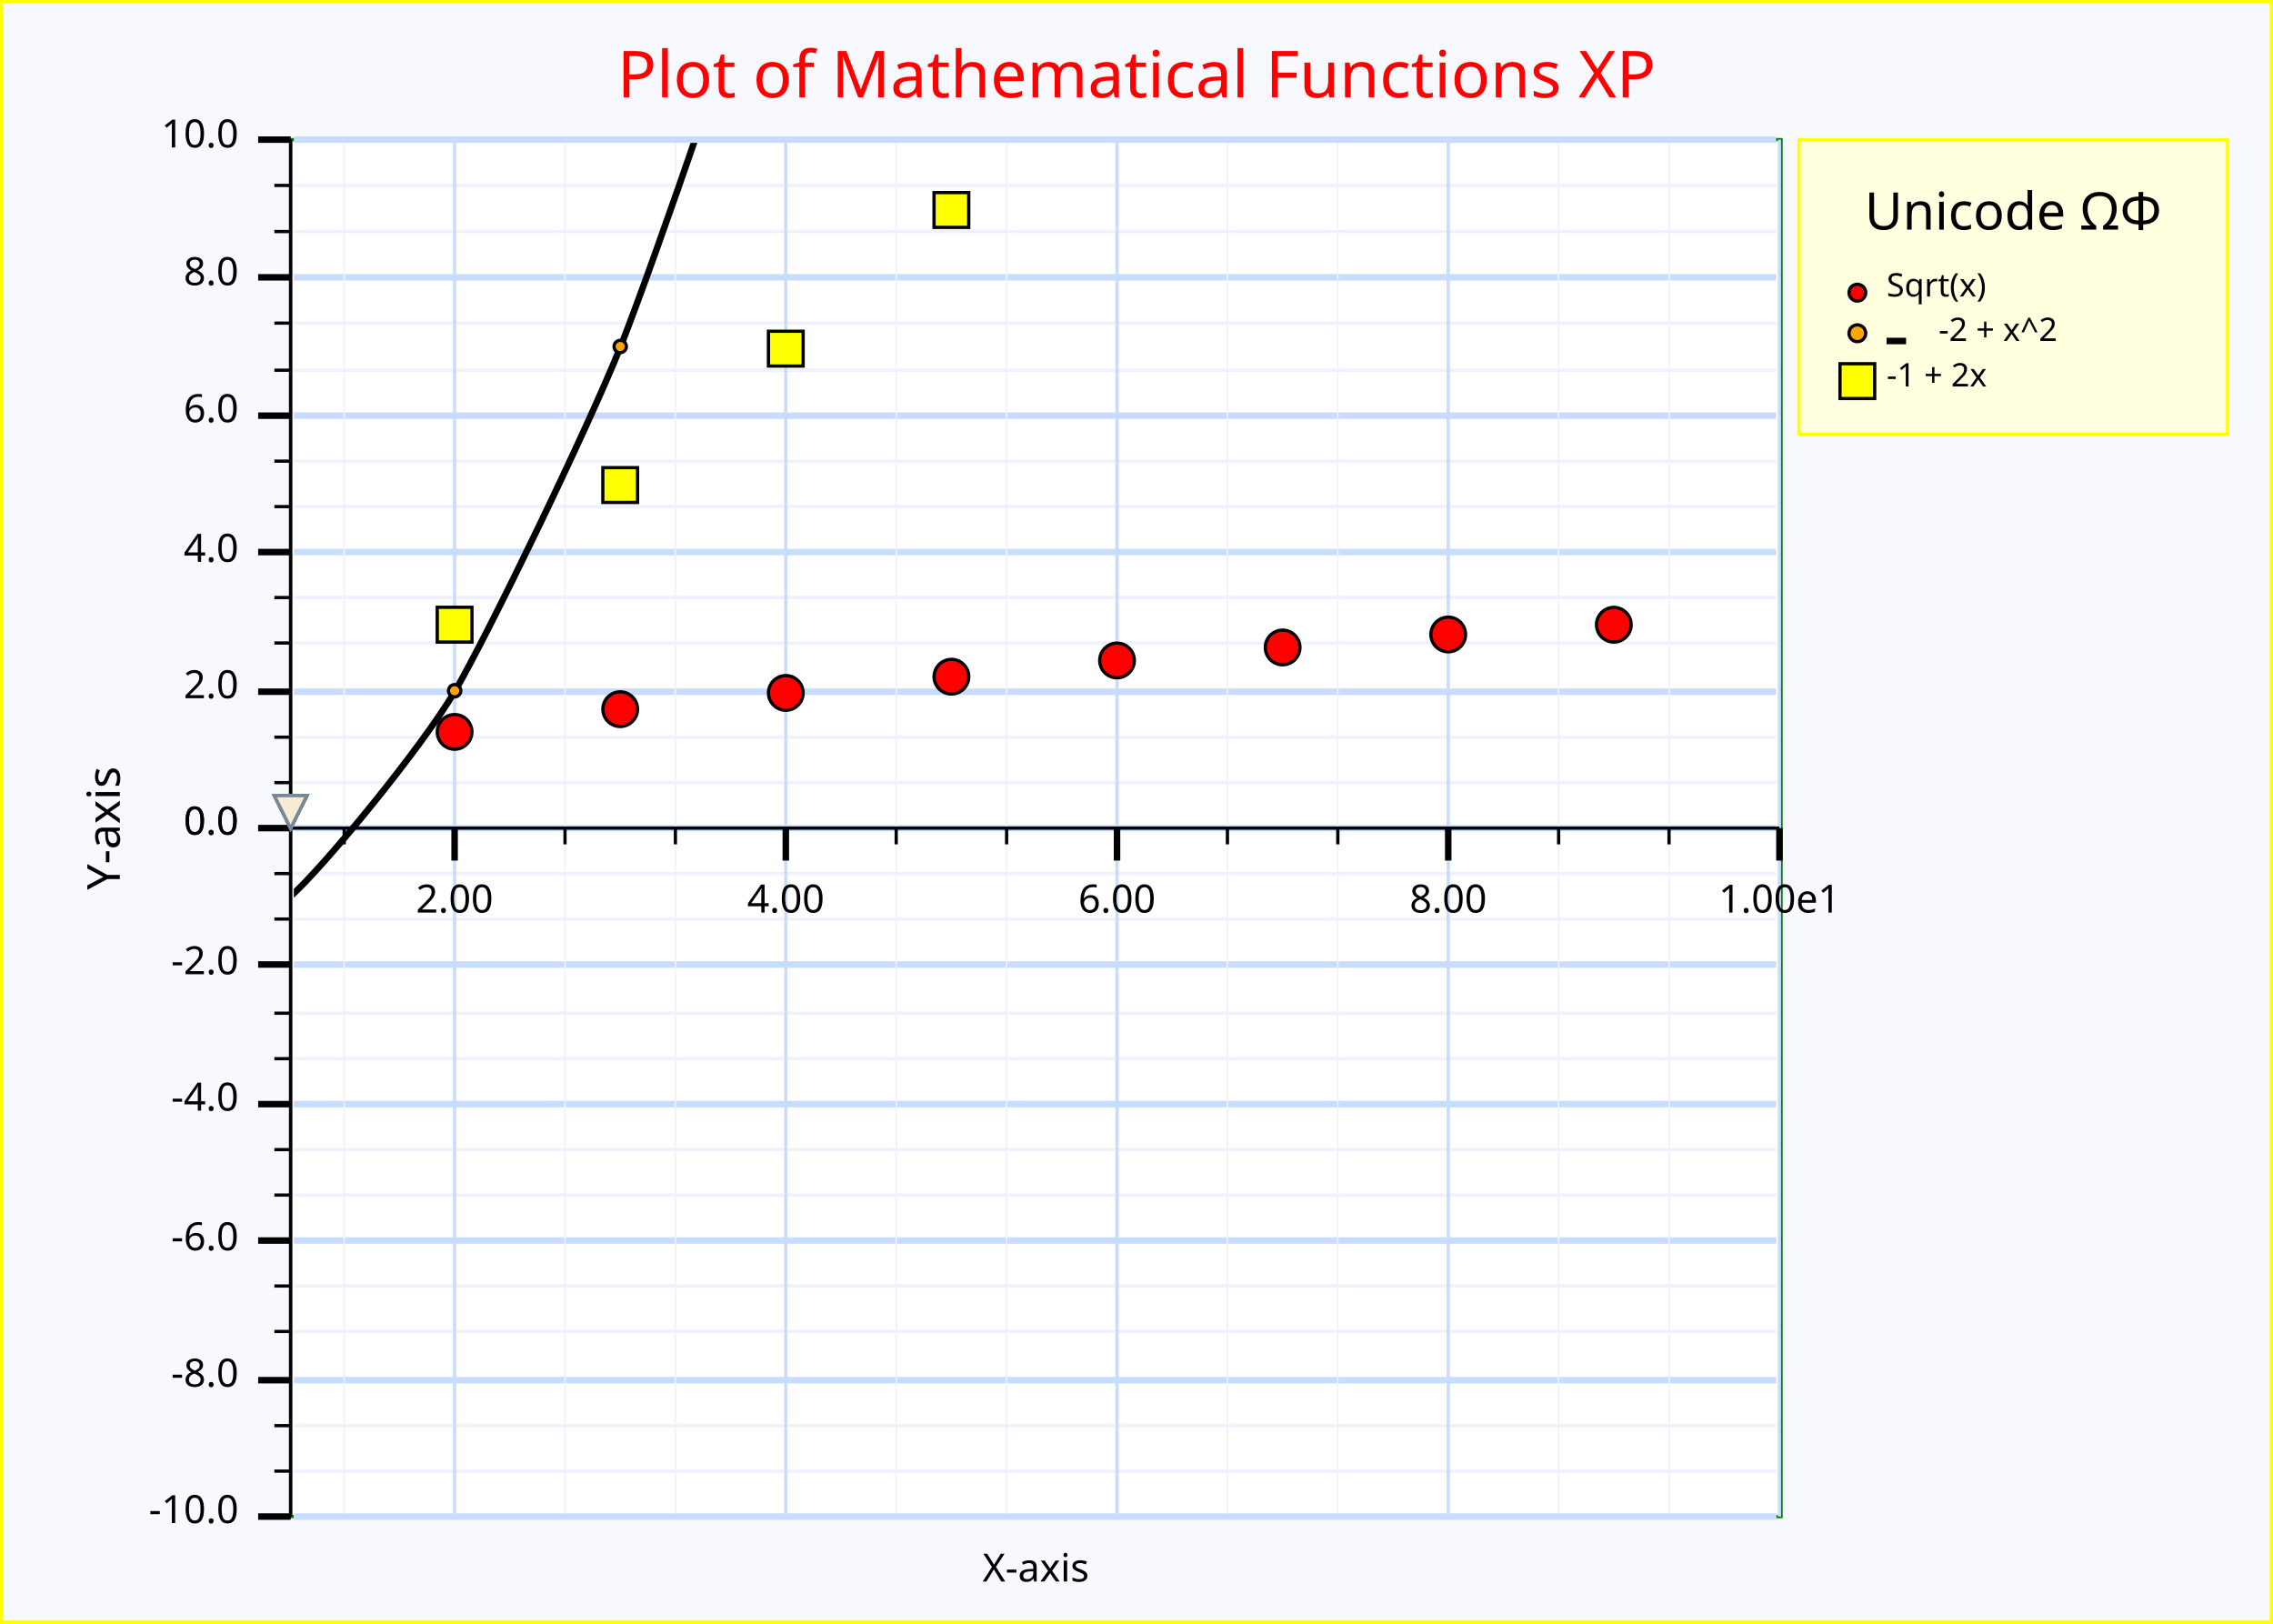
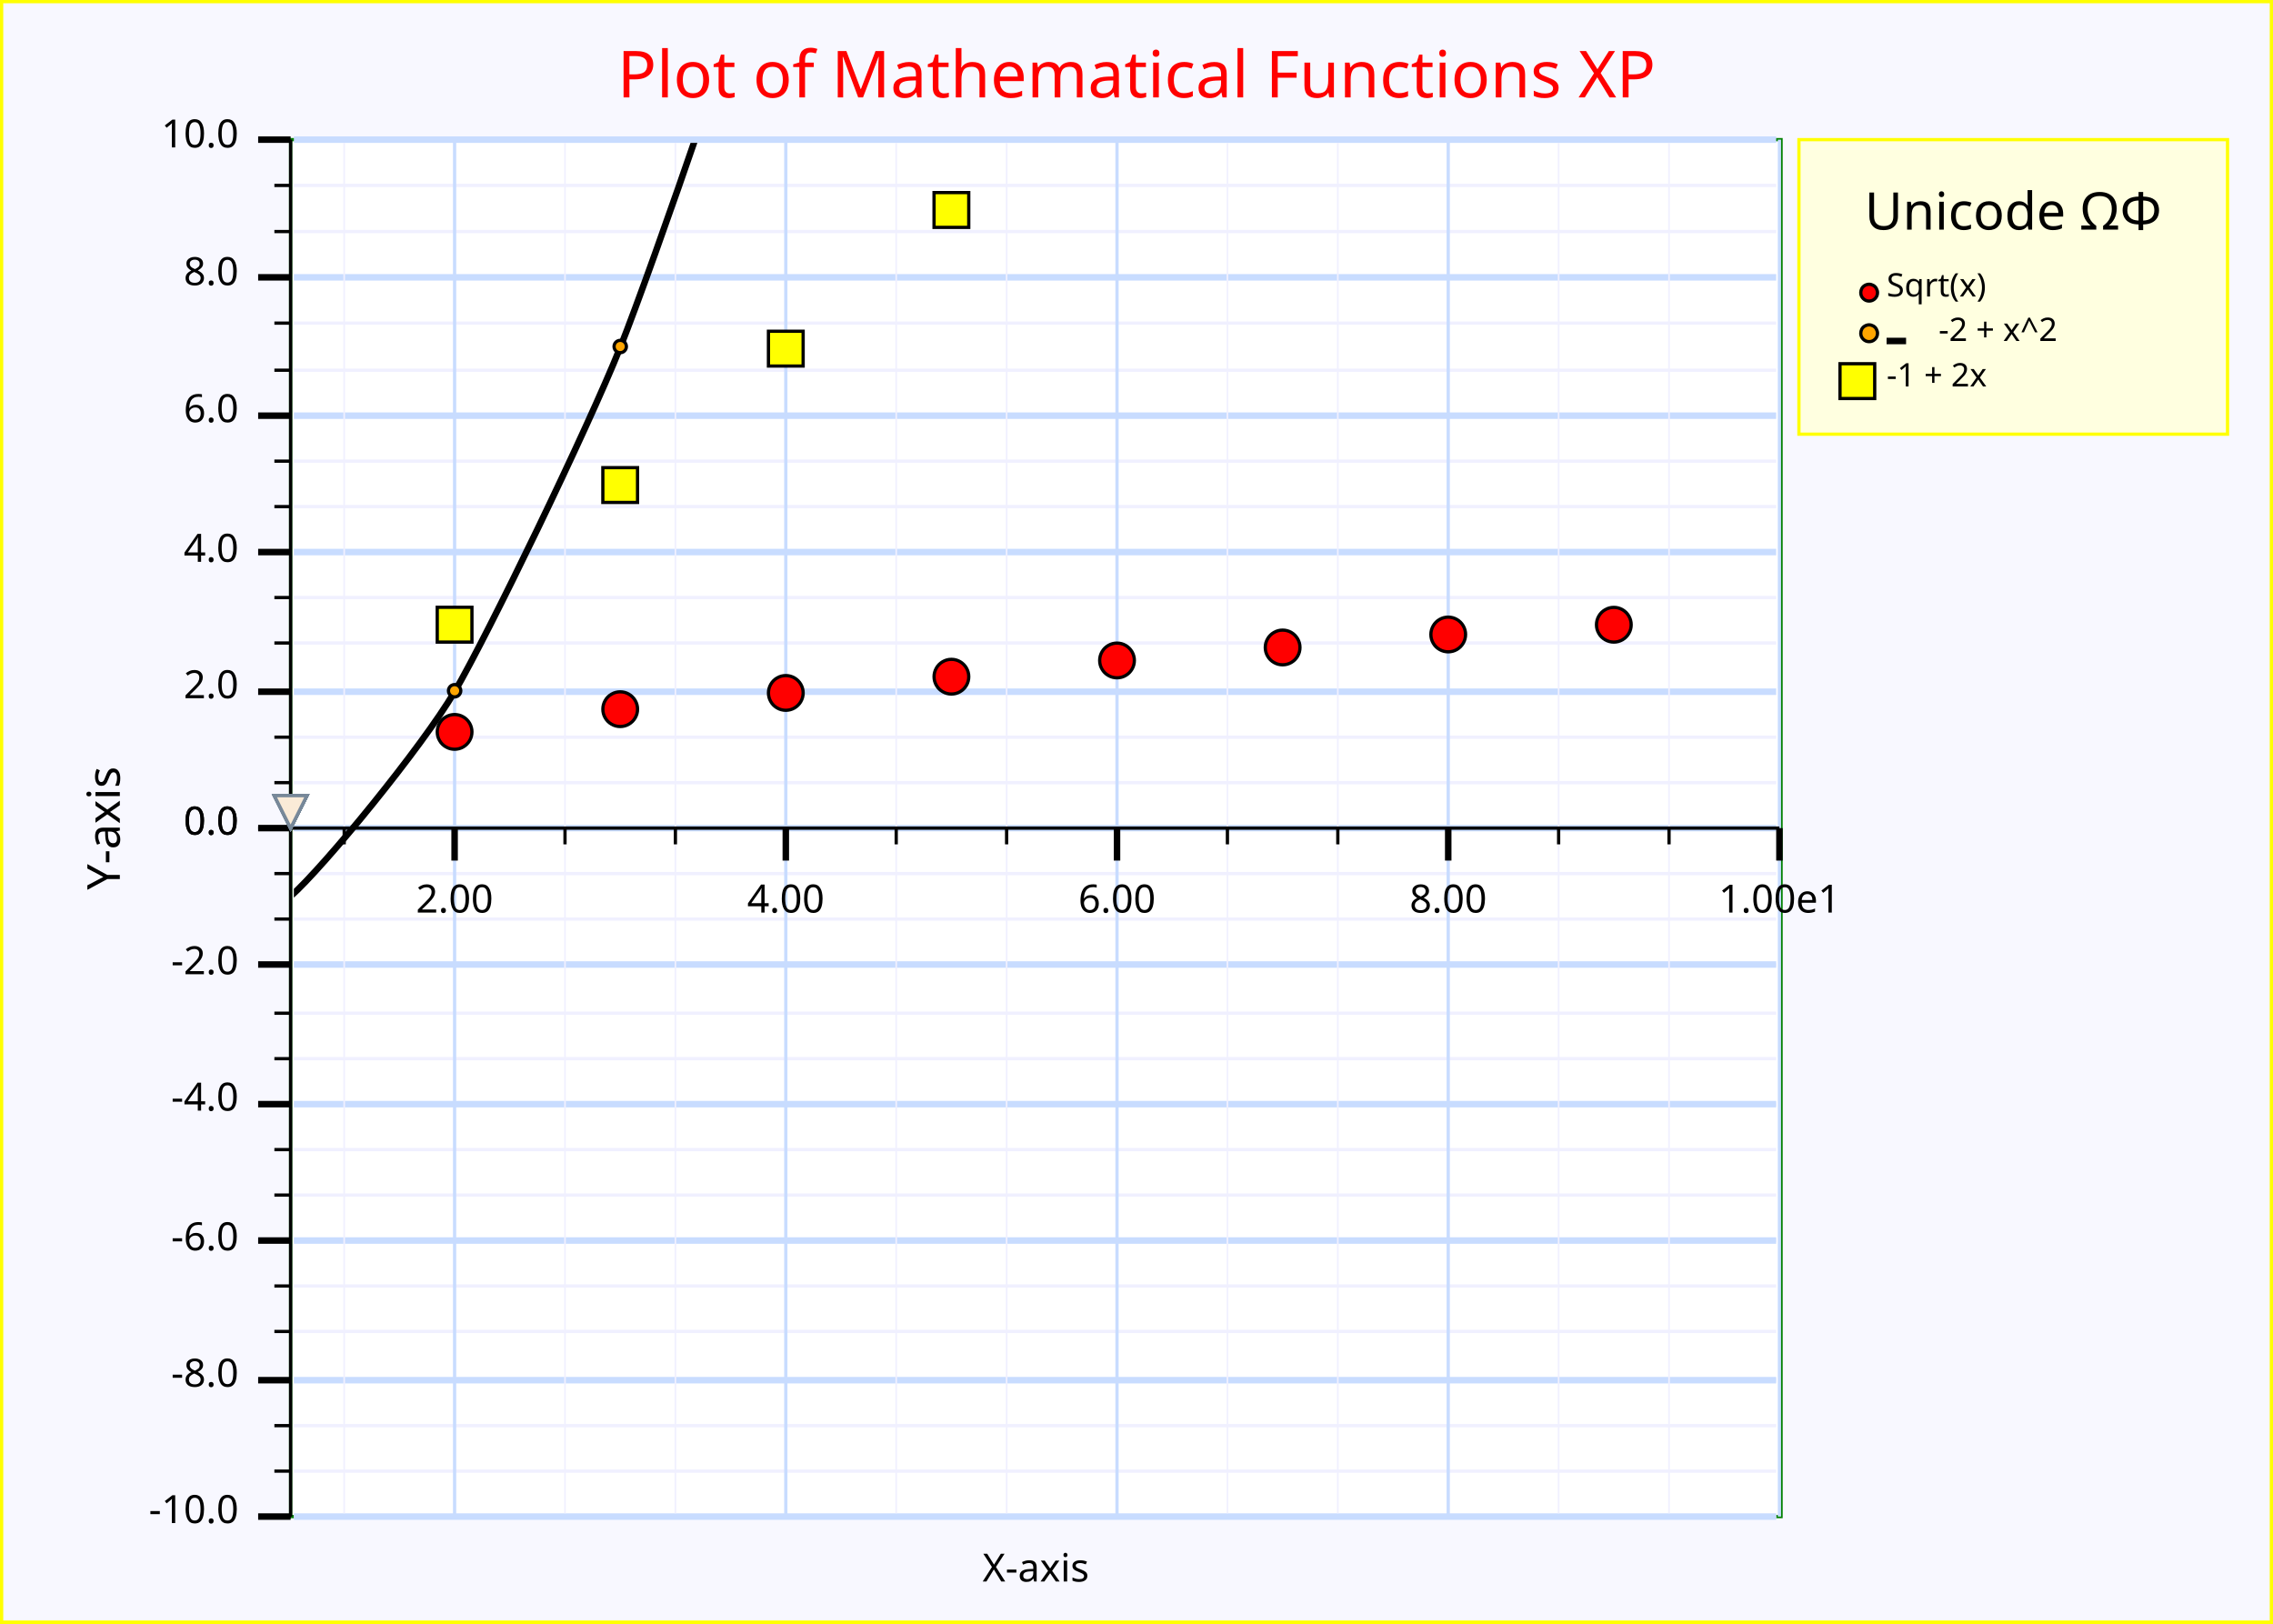
<svg xmlns="http://www.w3.org/2000/svg" width="700" height="500" version="1.1">
  <clipPath id="plot_window">
    <rect x="90.5" y="44" width="457" height="422" />
  </clipPath>
  <g id="imageBackground" stroke="rgb(255,255,0)" fill="rgb(248,248,255)" stroke-width="2">
    <rect x="0" y="0" width="700" height="500" />
  </g>
  <g id="plotBackground" stroke="rgb(0,128,0)" fill="rgb(255,255,255)" stroke-width="1">
    <rect x="89.5" y="43" width="459" height="424" />
  </g>
  <g id="yMinorGrid" stroke="rgb(240,240,255)" stroke-width="1">
    <path d="M90.5,241 L547,241  M90.5,227 L547,227  M90.5,198 L547,198  M90.5,184 L547,184  M90.5,156 L547,156  M90.5,142 L547,142  M90.5,114 L547,114  M90.5,99.5 L547,99.5  M90.5,71.3 L547,71.3  M90.5,57.1 L547,57.1  M90.5,255 L547,255  M90.5,269 L547,269  M90.5,283 L547,283  M90.5,297 L547,297  M90.5,312 L547,312  M90.5,326 L547,326  M90.5,340 L547,340  M90.5,340 L547,340  M90.5,354 L547,354  M90.5,368 L547,368  M90.5,382 L547,382  M90.5,396 L547,396  M90.5,410 L547,410  M90.5,425 L547,425  M90.5,439 L547,439  M90.5,453 L547,453  M90.5,467 L547,467  M90.5,467 L547,467  " fill="none" />
  </g>
  <g id="yMajorGrid" stroke="rgb(200,220,255)" stroke-width="2">
    <path d="M90.5,255 L547,255  M90.5,213 L547,213  M90.5,170 L547,170  M90.5,128 L547,128  M90.5,85.4 L547,85.4  M90.5,43 L547,43  M90.5,255 L547,255  M90.5,297 L547,297  M90.5,340 L547,340  M90.5,382 L547,382  M90.5,425 L547,425  M90.5,467 L547,467  " fill="none" />
  </g>
  <g id="xMinorGrid" stroke="rgb(240,240,255)" stroke-width="0.5">
    <path d="M106,44 L106,466  M174,44 L174,466  M208,44 L208,466  M276,44 L276,466  M310,44 L310,466  M378,44 L378,466  M412,44 L412,466  M480,44 L480,466  M514,44 L514,466  " fill="none" />
  </g>
  <g id="xMajorGrid" stroke="rgb(200,220,255)" stroke-width="1">
    <path d="M140,43 L140,467  M242,43 L242,467  M344,43 L344,467  M446,43 L446,467  M548,43 L548,467  " fill="none" />
  </g>
  <g id="yAxis" stroke="rgb(0,0,0)" stroke-width="1">
    <line x1="89.5" y1="43" x2="89.5" y2="467" />
  </g>
  <g id="xAxis" stroke="rgb(0,0,0)" stroke-width="1">
    <line x1="79.5" y1="255" x2="548" y2="255" />
  </g>
  <g id="yMinorTicks" stroke="rgb(0,0,0)" stroke-width="1">
    <path d="M84.5,241 L89.5,241  M84.5,227 L89.5,227  M84.5,198 L89.5,198  M84.5,184 L89.5,184  M84.5,156 L89.5,156  M84.5,142 L89.5,142  M84.5,114 L89.5,114  M84.5,99.5 L89.5,99.5  M84.5,71.3 L89.5,71.3  M84.5,57.1 L89.5,57.1  M84.5,255 L89.5,255  M84.5,269 L89.5,269  M84.5,283 L89.5,283  M84.5,297 L89.5,297  M84.5,312 L89.5,312  M84.5,326 L89.5,326  M84.5,340 L89.5,340  M84.5,340 L89.5,340  M84.5,354 L89.5,354  M84.5,368 L89.5,368  M84.5,382 L89.5,382  M84.5,396 L89.5,396  M84.5,410 L89.5,410  M84.5,425 L89.5,425  M84.5,439 L89.5,439  M84.5,453 L89.5,453  M84.5,467 L89.5,467  M84.5,467 L89.5,467  " fill="none" />
  </g>
  <g id="xMinorTicks" stroke="rgb(0,0,0)" stroke-width="1">
    <path d="M106,255 L106,260  M174,255 L174,260  M208,255 L208,260  M276,255 L276,260  M310,255 L310,260  M378,255 L378,260  M412,255 L412,260  M480,255 L480,260  M514,255 L514,260  " fill="none" />
  </g>
  <g id="yMajorTicks" stroke="rgb(0,0,0)" stroke-width="2">
    <path d="M79.5,255 L89.5,255  M79.5,213 L89.5,213  M79.5,170 L89.5,170  M79.5,128 L89.5,128  M79.5,85.4 L89.5,85.4  M79.5,43 L89.5,43  M79.5,255 L89.5,255  M79.5,297 L89.5,297  M79.5,340 L89.5,340  M79.5,382 L89.5,382  M79.5,425 L89.5,425  M79.5,467 L89.5,467  " fill="none" />
  </g>
  <g id="xMajorTicks" stroke="rgb(0,0,0)" stroke-width="2">
    <path d="M140,255 L140,265  M242,255 L242,265  M344,255 L344,265  M446,255 L446,265  M548,255 L548,265  " fill="none" />
  </g>
-   <g id="xTicksValues">
-     <text x="140" y="281" text-anchor="middle" font-size="12" font-family="Lucida Sans Unicode">2.00
+   <g id="xTicksValues" font-size="12" font-family="Lucida Sans Unicode" text-anchor="middle">
+     <text x="140" y="281">2.00
	</text>
-     <text x="242" y="281" text-anchor="middle" font-size="12" font-family="Lucida Sans Unicode">4.00
+     <text x="242" y="281">4.00
	</text>
-     <text x="344" y="281" text-anchor="middle" font-size="12" font-family="Lucida Sans Unicode">6.00
+     <text x="344" y="281">6.00
	</text>
-     <text x="446" y="281" text-anchor="middle" font-size="12" font-family="Lucida Sans Unicode">8.00
+     <text x="446" y="281">8.00
	</text>
-     <text x="548" y="281" text-anchor="middle" font-size="12" font-family="Lucida Sans Unicode">1.00e1
+     <text x="548" y="281">1.00e1
	</text>
  </g>
  <g id="yTicksValues" font-size="12" font-family="Lucida Sans Unicode" text-anchor="end">
    <text x="73.5" y="257">0.0
	</text>
    <text x="73.5" y="215">2.0
	</text>
    <text x="73.5" y="173">4.0
	</text>
    <text x="73.5" y="130">6.0
	</text>
    <text x="73.5" y="87.8">8.0
	</text>
    <text x="73.5" y="45.4">10.0
	</text>
    <text x="73.5" y="257">0.0
	</text>
    <text x="73.5" y="300">-2.0
	</text>
    <text x="73.5" y="342">-4.0
	</text>
    <text x="73.5" y="385">-6.0
	</text>
    <text x="73.5" y="427">-8.0
	</text>
    <text x="73.5" y="469">-10.0
	</text>
  </g>
  <g id="yLabel">
    <text x="36.9" y="255" text-anchor="middle" transform="rotate(-90 36.9 255)" font-size="14" font-family="Lucida Sans Unicode">Y-axis
	</text>
  </g>
  <g id="xLabel">
    <text x="319" y="487" text-anchor="middle" font-size="12" font-family="Lucida Sans Unicode">X-axis
	</text>
  </g>
  <g id="plotLines" stroke-width="2">
    <g clip-path="url(#plot_window)" stroke="rgb(0,0,0)" stroke-width="2">
      <path d="M-471,-1.82e+03 S-430,-1.5e+03 -420,-1.42e+03 S-380,-1.13e+03 -369,-1.06e+03 S-329,-801 -318,-741 S-278,-517 -267,-466 S-227,-275 -216,-233 S-176,-75.7 -165,-41.8 S-125,81.2 -114,107 S-73.6,196 -63.4,213 S-22.7,268 -12.5,276 S28.3,297 38.5,297 S79.3,285 89.5,276 S130,230 140,213 S181,132 191,107 S232,-7.88 242,-41.8 S283,-190 293,-233 S334,-415 344,-466 S385,-682 395,-741 S436,-992 446,-1.06e+03 S487,-1.34e+03 497,-1.42e+03 S548,-1.86e+03 548,-1.82e+03 " fill="none" />
    </g>
  </g>
  <g id="plotPoints" clip-path="url(#plot_window)">
    <g stroke="rgb(0,0,0)" fill="rgb(255,0,0)" font-size="14" font-family="Lucida Sans Unicode" text-anchor="middle">
-       <text x="140" y="229" text-anchor="middle">●
+       <text x="140" y="229">●
	</text>
-       <text x="191" y="222" text-anchor="middle">●
+       <text x="191" y="222">●
	</text>
-       <text x="242" y="217" text-anchor="middle">●
+       <text x="242" y="217">●
	</text>
-       <text x="293" y="212" text-anchor="middle">●
+       <text x="293" y="212">●
	</text>
-       <text x="344" y="207" text-anchor="middle">●
+       <text x="344" y="207">●
	</text>
-       <text x="395" y="203" text-anchor="middle">●
+       <text x="395" y="203">●
	</text>
-       <text x="446" y="199" text-anchor="middle">●
+       <text x="446" y="199">●
	</text>
-       <text x="497" y="196" text-anchor="middle">●
+       <text x="497" y="196">●
	</text>
    </g>
    <g stroke="rgb(0,0,0)" fill="rgb(255,165,0)" font-size="5" font-family="Lucida Sans Unicode" text-anchor="middle">
-       <text x="140" y="214" text-anchor="middle">●
+       <text x="140" y="214">●
	</text>
-       <text x="191" y="108" text-anchor="middle">●
+       <text x="191" y="108">●
	</text>
    </g>
    <g stroke="rgb(0,0,0)" fill="rgb(255,255,0)" font-size="14" font-family="Lucida Sans Unicode" text-anchor="middle">
      <text x="140" y="196" text-anchor="middle" font-size="14" font-family="Lucida Sans Unicode">■
	</text>
      <text x="191" y="153" text-anchor="middle" font-size="14" font-family="Lucida Sans Unicode">■
	</text>
      <text x="242" y="111" text-anchor="middle" font-size="14" font-family="Lucida Sans Unicode">■
	</text>
      <text x="293" y="68.3" text-anchor="middle" font-size="14" font-family="Lucida Sans Unicode">■
	</text>
    </g>
  </g>
  <g id="limitPoints" stroke="rgb(119,136,153)" fill="rgb(250,235,215)">
    <polygon points=" 84.5,245 94.5,245 89.5,255" />
    <polygon points=" 84.5,245 94.5,245 89.5,255" />
    <polygon points=" 84.5,245 94.5,245 89.5,255" />
    <polygon points=" 84.5,245 94.5,245 89.5,255" />
    <polygon points=" 84.5,245 94.5,245 89.5,255" />
    <polygon points=" 84.5,245 94.5,245 89.5,255" />
    <polygon points=" 84.5,245 94.5,245 89.5,255" />
    <polygon points=" 84.5,245 94.5,245 89.5,255" />
    <polygon points=" 84.5,245 94.5,245 89.5,255" />
    <polygon points=" 84.5,245 94.5,245 89.5,255" />
  </g>
  <g id="legendBackground" stroke="rgb(255,255,0)" fill="rgb(255,255,224)" stroke-width="1">
    <rect x="554" y="43" width="132" height="90.7" />
  </g>
  <g id="legendPoints">
    <g stroke="rgb(0,0,0)" fill="rgb(255,0,0)">
-       <text x="572" y="93.5" text-anchor="middle">●
+       <text x="572" y="93.5">●
	</text>
    </g>
    <g stroke="rgb(0,0,0)" fill="rgb(255,165,0)">
-       <text x="572" y="106" text-anchor="middle">●
+       <text x="572" y="106">●
	</text>
    </g>
    <g stroke="rgb(0,0,0)" fill="rgb(255,255,0)">
      <text x="572" y="121" text-anchor="middle" font-size="14" font-family="Lucida Sans Unicode">■
	</text>
    </g>
  </g>
  <g id="legendLines">
    <g stroke="rgb(0,0,0)" stroke-width="2">
      <line x1="581" y1="105" x2="587" y2="105" />
    </g>
  </g>
  <g id="legendText">
    <text x="620" y="70.7" text-anchor="middle" font-size="16" font-family="Lucida Sans Unicode" font-weight="normal" textLength="104">Unicode ΩΦ
	</text>
    <text x="581" y="91.3" font-size="10" font-family="Lucida Sans Unicode" font-weight="normal" textLength="43.2">Sqrt(x)
	</text>
    <text x="597" y="105" font-size="10" font-family="Lucida Sans Unicode" font-weight="normal" textLength="48">-2 + x^2
	</text>
    <text x="581" y="119" font-size="10" font-family="Lucida Sans Unicode" font-weight="normal" textLength="42">-1 + 2x
	</text>
  </g>
  <g id="title" fill="rgb(255,0,0)">
    <text x="350" y="30" text-anchor="middle" font-size="20" font-family="Lucida Sans Unicode" font-weight="normal">Plot of Mathematical Functions XP
	</text>
  </g>
  <g id="plotXValues">
</g>
  <g id="plotYValues">
</g>
</svg>
